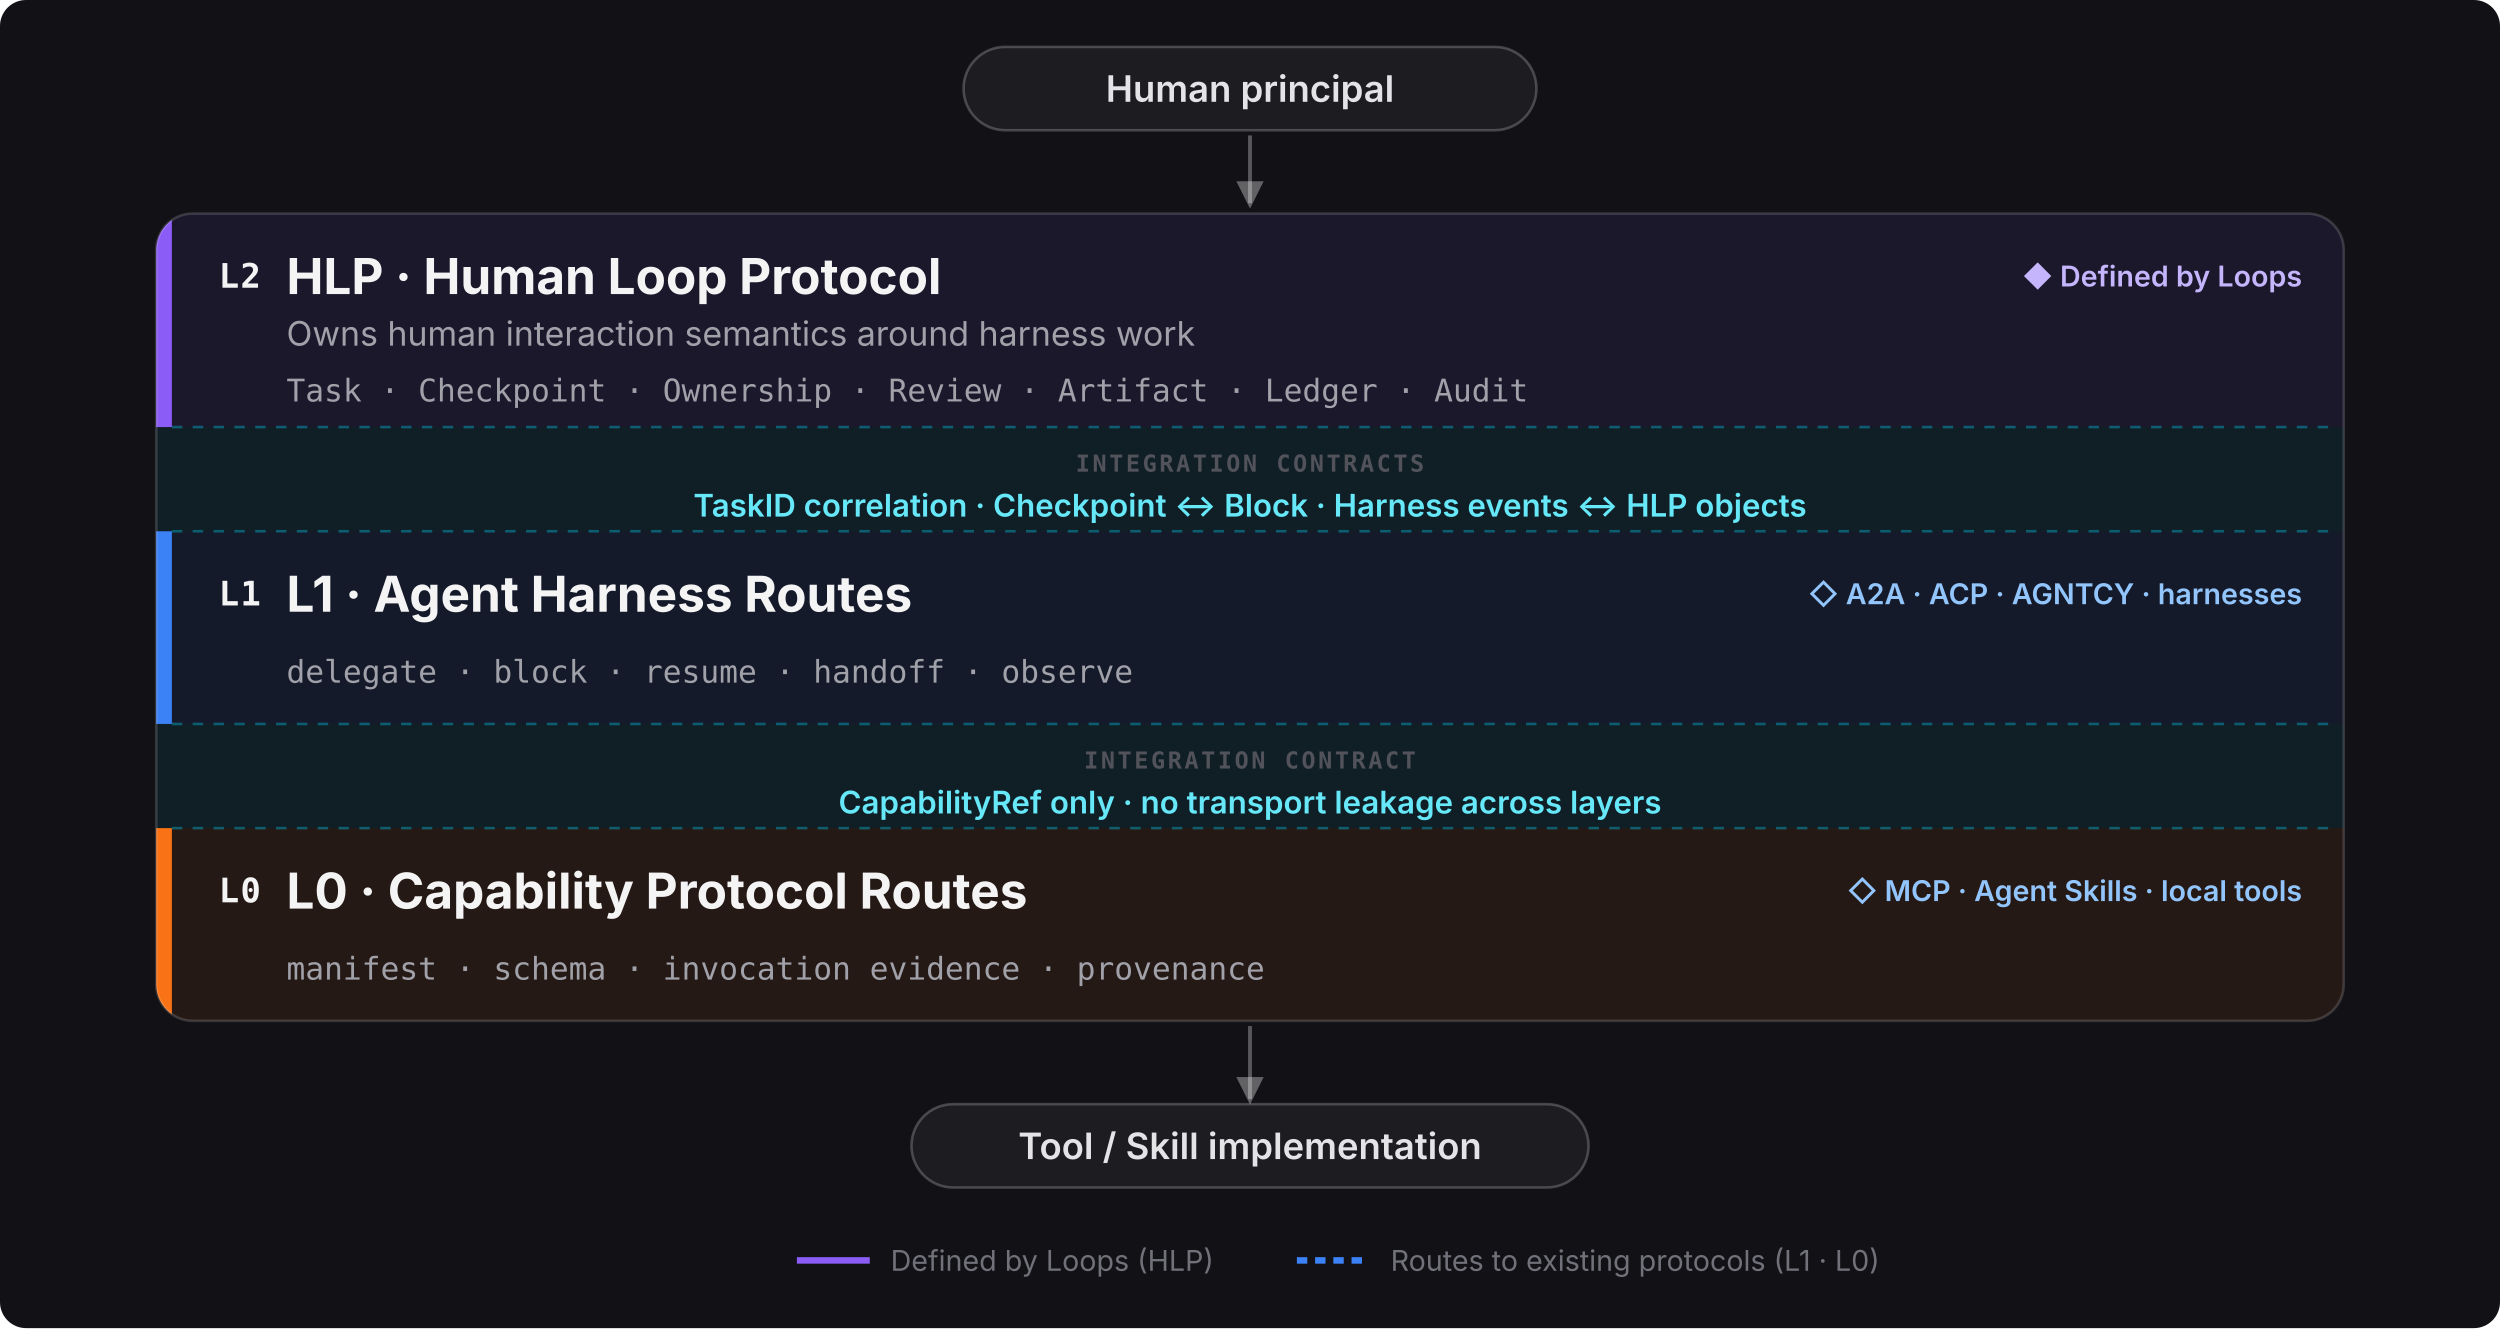
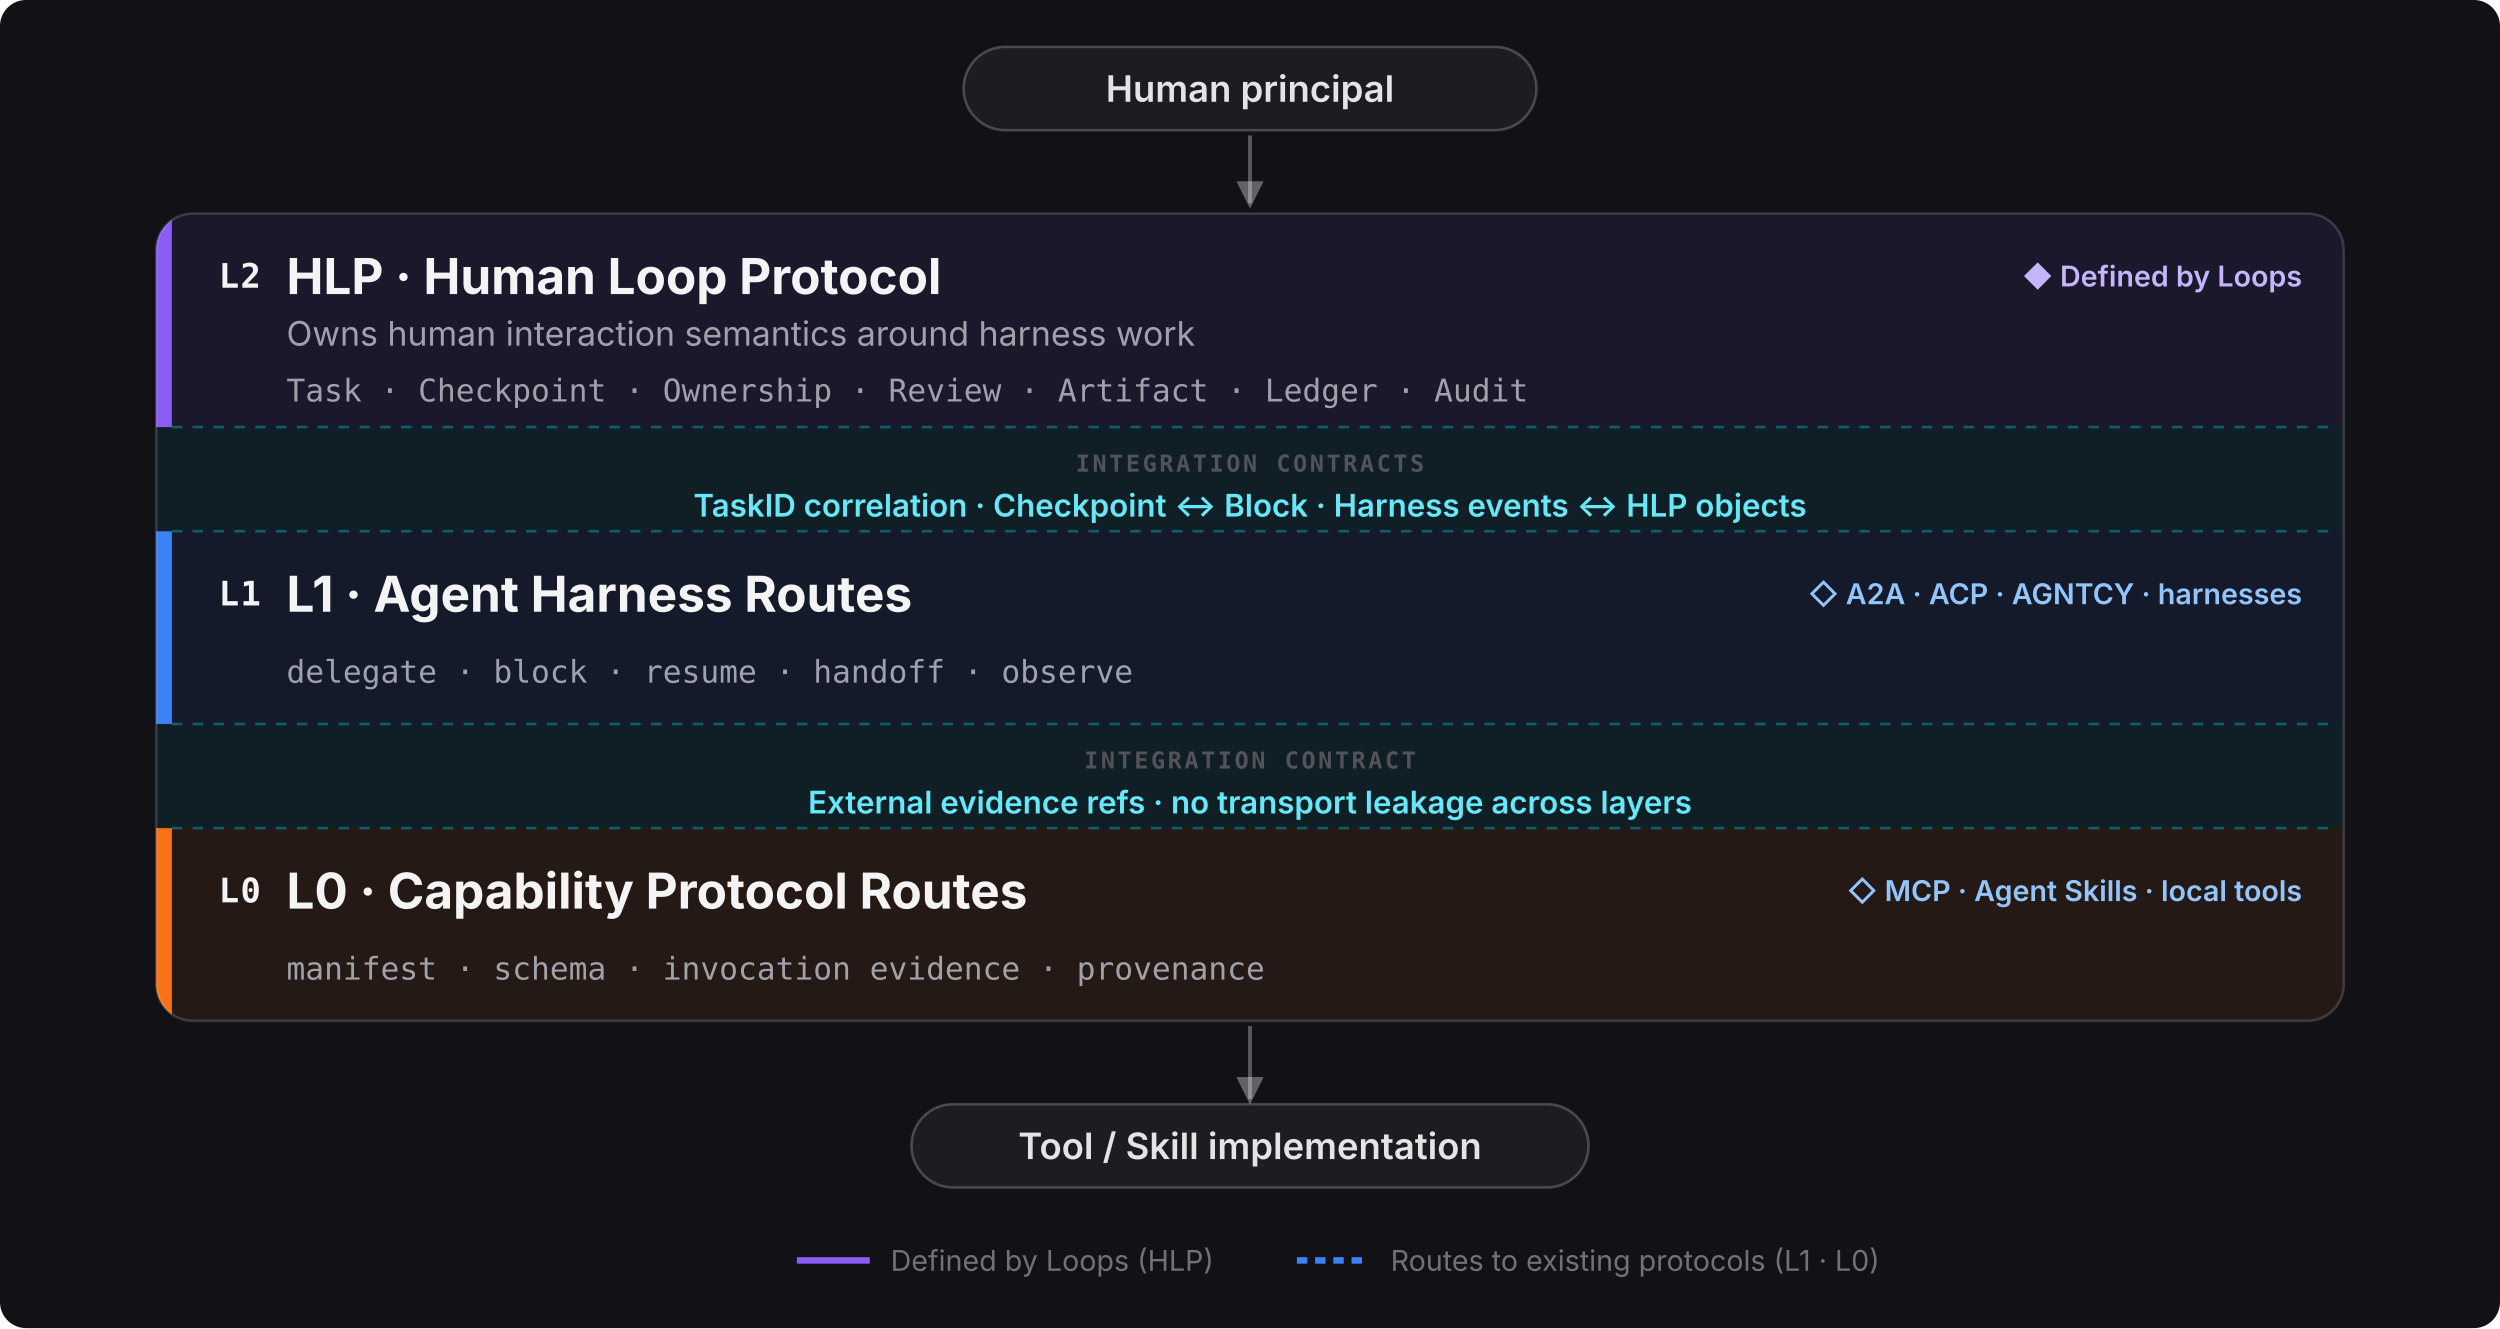
<svg xmlns="http://www.w3.org/2000/svg" width="960" height="510" viewBox="0 0 960 510" fill="none" role="img" aria-labelledby="st-title st-desc">
  <defs>
    <clipPath id="stack-clip">
      <rect x="60" y="82" width="840" height="310" rx="14" />
    </clipPath>
    <marker id="st-arrow" viewBox="0 0 10 10" refX="8" refY="5" markerWidth="7" markerHeight="7" orient="auto">
      <path d="M0,0 L10,5 L0,10 z" fill="rgba(255,255,255,0.34)" />
    </marker>
  </defs>
  <style>
    .st-bg { fill: #111116; }
    .st-actor { fill: rgba(255,255,255,0.05); stroke: rgba(255,255,255,0.22); stroke-width: 1; }
    .st-actor-t { fill: #e4e4e7; font: 600 14px system-ui, -apple-system, sans-serif; }
    .st-arrow { stroke: rgba(255,255,255,0.3); stroke-width: 1.5; fill: none; }
    .st-code { fill: #f4f4f5; font: 800 13px ui-monospace, SFMono-Regular, Menlo, monospace; letter-spacing: 0.5px; }
    .st-name { fill: #f4f4f5; font: 700 19px system-ui, -apple-system, sans-serif; }
    .st-role { fill: #a1a1aa; font: 400 13px system-ui, -apple-system, sans-serif; }
    .st-objs { fill: #a1a1aa; font: 500 12px ui-monospace, SFMono-Regular, Menlo, monospace; }
    .st-tag-d { fill: #c4b5fd; font: 600 11px system-ui, -apple-system, sans-serif; }
    .st-tag-p { fill: #93c5fd; font: 600 11px system-ui, -apple-system, sans-serif; }
    .st-ccap { fill: #52525b; font: 600 9px ui-monospace, SFMono-Regular, Menlo, monospace; letter-spacing: 1px; }
    .st-ctext { fill: #67e8f9; font: 600 12px system-ui, -apple-system, sans-serif; }
    .st-leg { fill: #71717a; font: 400 11px system-ui, -apple-system, sans-serif; }
  </style>
  <rect class="st-bg" x="0" y="0" width="960" height="510" rx="10" />
  <rect class="st-actor" x="370" y="18" width="220" height="32" rx="16" />
  <text class="st-actor-t" x="480" y="34" text-anchor="middle" dominant-baseline="central">Human principal</text>
  <line class="st-arrow" x1="480" y1="52" x2="480" y2="78" marker-end="url(#st-arrow)" />
  <g clip-path="url(#stack-clip)">
    <rect x="60" y="82" width="840" height="82" fill="rgba(139,92,246,0.10)" />
    <rect x="60" y="164" width="840" height="40" fill="rgba(6,182,212,0.085)" />
    <rect x="60" y="204" width="840" height="74" fill="rgba(59,130,246,0.09)" />
    <rect x="60" y="278" width="840" height="40" fill="rgba(6,182,212,0.085)" />
    <rect x="60" y="318" width="840" height="74" fill="rgba(249,115,22,0.09)" />
    <rect x="60" y="82" width="6" height="82" fill="#8b5cf6" />
    <rect x="60" y="204" width="6" height="74" fill="#3b82f6" />
    <rect x="60" y="318" width="6" height="74" fill="#f97316" />
  </g>
  <rect x="60" y="82" width="840" height="310" rx="14" fill="none" stroke="rgba(255,255,255,0.16)" stroke-width="1" />
  <line x1="66" y1="164" x2="894" y2="164" stroke="rgba(6,182,212,0.42)" stroke-width="1" stroke-dasharray="4 4" />
  <line x1="66" y1="204" x2="894" y2="204" stroke="rgba(6,182,212,0.42)" stroke-width="1" stroke-dasharray="4 4" />
  <line x1="66" y1="278" x2="894" y2="278" stroke="rgba(6,182,212,0.42)" stroke-width="1" stroke-dasharray="4 4" />
  <line x1="66" y1="318" x2="894" y2="318" stroke="rgba(6,182,212,0.42)" stroke-width="1" stroke-dasharray="4 4" />
  <text class="st-code" x="84" y="106" dominant-baseline="central">L2</text>
  <text class="st-name" x="110" y="106" dominant-baseline="central">HLP · Human Loop Protocol</text>
  <text class="st-tag-d" x="884" y="106" text-anchor="end" dominant-baseline="central">◆ Defined by Loops</text>
  <text class="st-role" x="110" y="128" dominant-baseline="central">Owns human interaction semantics around harness work</text>
  <text class="st-objs" x="110" y="150" dominant-baseline="central">Task · Checkpoint · Ownership · Review · Artifact · Ledger · Audit</text>
  <text class="st-ccap" x="480" y="178" text-anchor="middle" dominant-baseline="central">INTEGRATION CONTRACTS</text>
  <text class="st-ctext" x="480" y="194" text-anchor="middle" dominant-baseline="central">TaskID correlation  ·  Checkpoint ↔ Block  ·  Harness events ↔ HLP objects</text>
  <text class="st-code" x="84" y="228" dominant-baseline="central">L1</text>
  <text class="st-name" x="110" y="228" dominant-baseline="central">L1 · Agent Harness Routes</text>
  <text class="st-tag-p" x="884" y="228" text-anchor="end" dominant-baseline="central">◇ A2A · ACP · AGNTCY · harnesses</text>
  <text class="st-objs" x="110" y="258" dominant-baseline="central">delegate · block · resume · handoff · observe</text>
  <text class="st-ccap" x="480" y="292" text-anchor="middle" dominant-baseline="central">INTEGRATION CONTRACT</text>
-   <text class="st-ctext" x="480" y="308" text-anchor="middle" dominant-baseline="central">CapabilityRef only  ·  no transport leakage across layers</text>
+   <text class="st-ctext" x="480" y="308" text-anchor="middle" dominant-baseline="central">External evidence refs  ·  no transport leakage across layers</text>
  <text class="st-code" x="84" y="342" dominant-baseline="central">L0</text>
  <text class="st-name" x="110" y="342" dominant-baseline="central">L0 · Capability Protocol Routes</text>
  <text class="st-tag-p" x="884" y="342" text-anchor="end" dominant-baseline="central">◇ MCP · Agent Skills · local tools</text>
  <text class="st-objs" x="110" y="372" dominant-baseline="central">manifest · schema · invocation evidence · provenance</text>
  <line class="st-arrow" x1="480" y1="394" x2="480" y2="422" marker-end="url(#st-arrow)" />
  <rect class="st-actor" x="350" y="424" width="260" height="32" rx="16" />
  <text class="st-actor-t" x="480" y="440" text-anchor="middle" dominant-baseline="central">Tool / Skill implementation</text>
  <line x1="306" y1="484" x2="334" y2="484" stroke="#8b5cf6" stroke-width="2.5" />
  <text class="st-leg" x="342" y="484" dominant-baseline="central">Defined by Loops (HLP)</text>
  <line x1="498" y1="484" x2="526" y2="484" stroke="#3b82f6" stroke-width="2.5" stroke-dasharray="4 3" />
  <text class="st-leg" x="534" y="484" dominant-baseline="central">Routes to existing protocols (L1 · L0)</text>
</svg>
